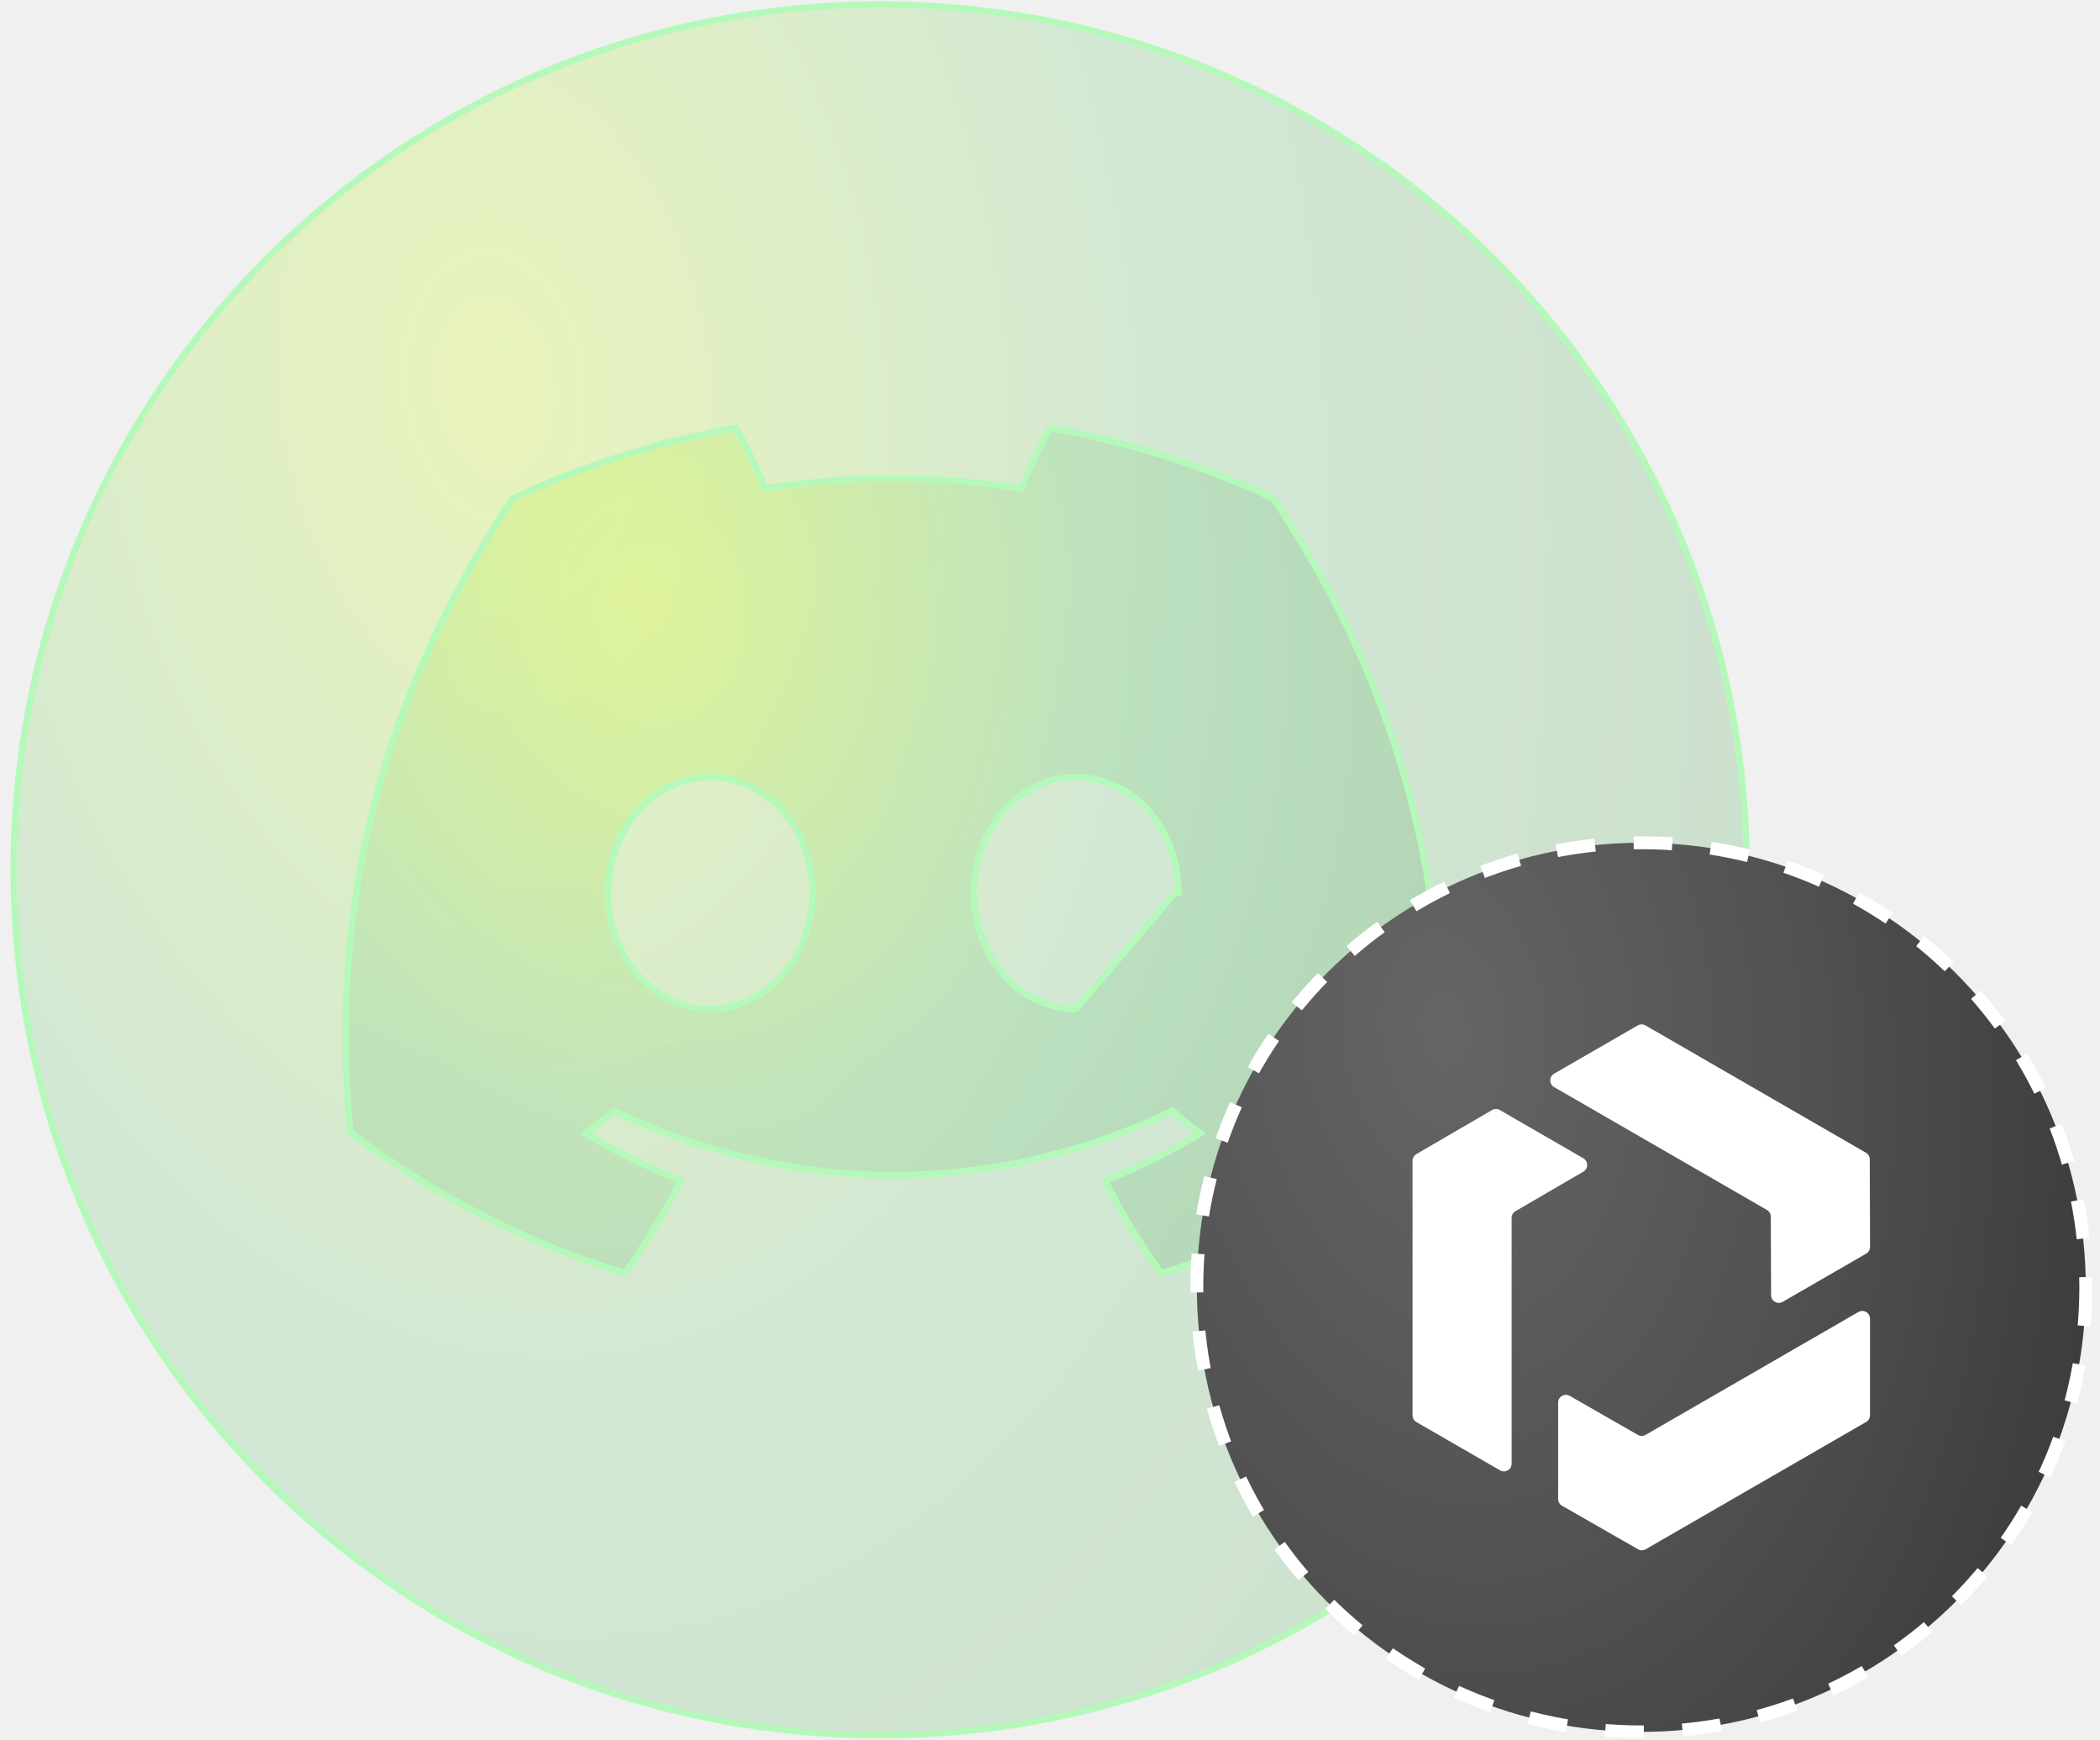
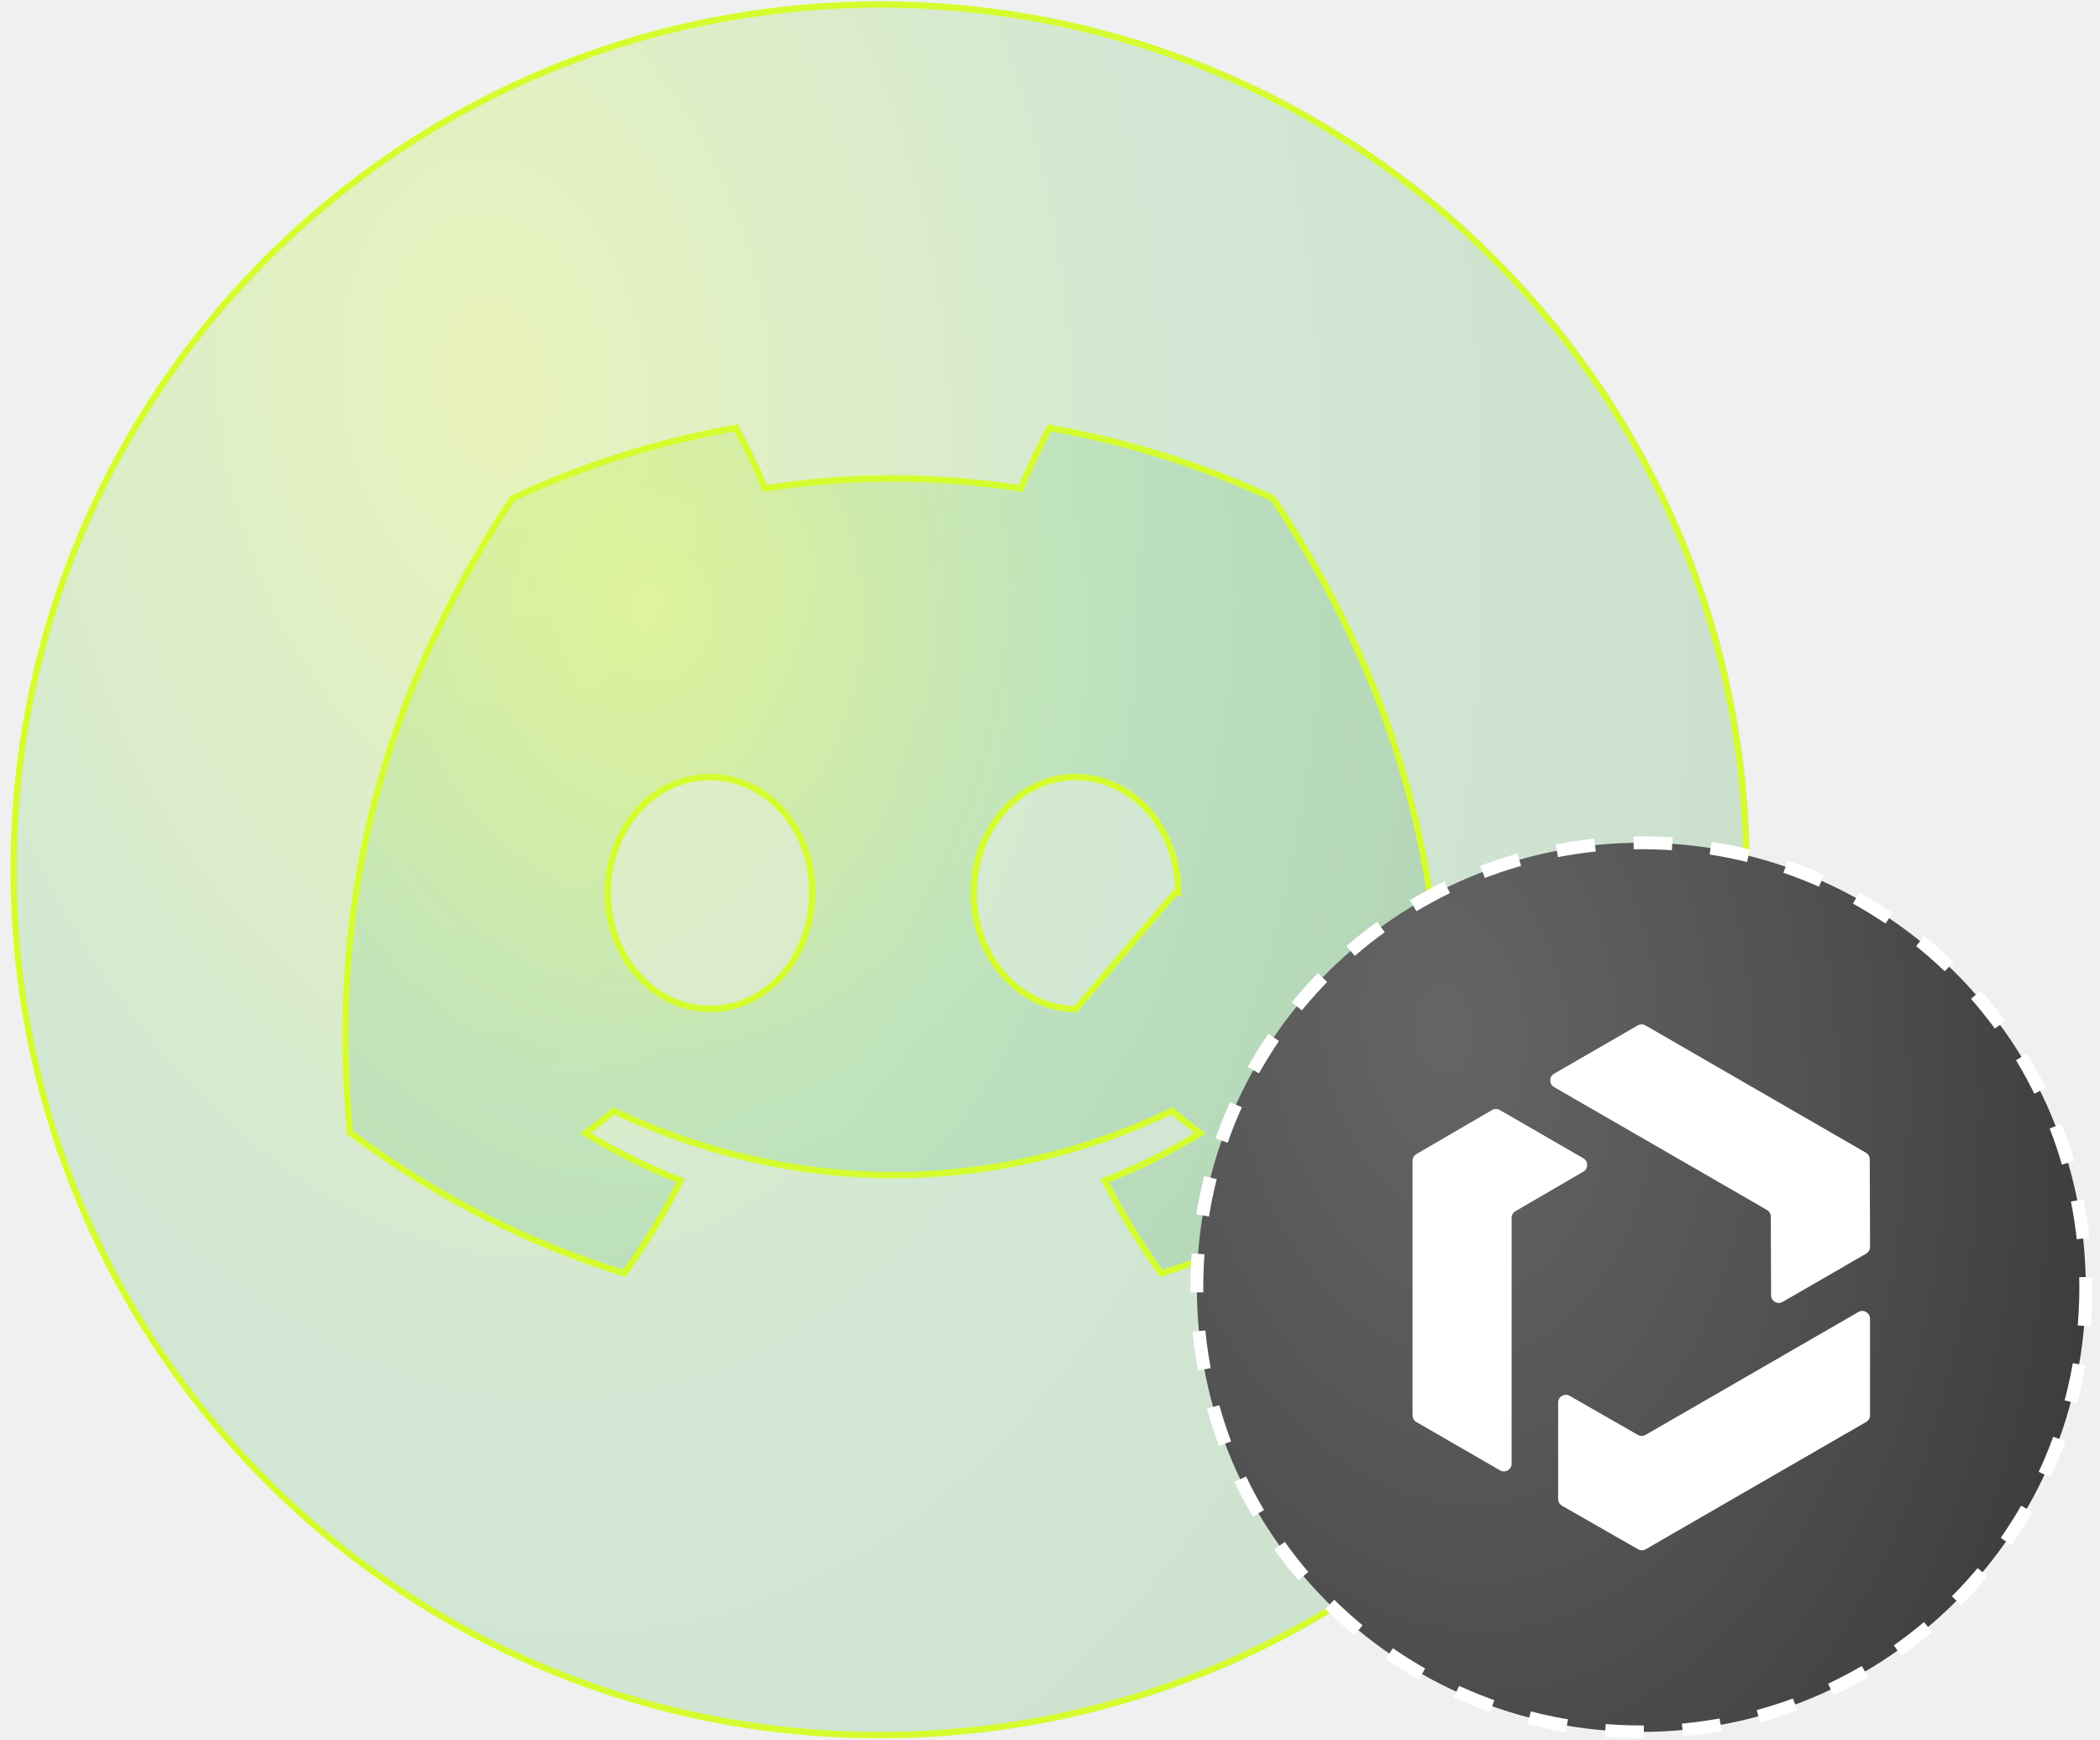
<svg xmlns="http://www.w3.org/2000/svg" width="163" height="135" viewBox="0 0 163 135" fill="none">
-   <path d="M135.573 67.501C135.573 104.586 105.464 134.65 68.321 134.65C31.179 134.65 1.069 104.586 1.069 67.501C1.069 30.416 31.179 0.352 68.321 0.352C105.464 0.352 135.573 30.416 135.573 67.501Z" fill="url(#paint0_radial_23588_582)" fill-opacity="0.27" stroke="#B4F9BA" stroke-width="0.5" />
-   <path d="M85.773 91.615C88.242 90.659 90.616 89.492 92.863 88.137L93.181 87.946L92.884 87.723C92.282 87.273 91.688 86.801 91.106 86.317L90.983 86.214L90.839 86.282C77.008 92.83 61.803 92.83 47.803 86.282L47.658 86.214L47.536 86.317C46.961 86.802 46.367 87.272 45.759 87.722L45.459 87.945L45.779 88.138C48.02 89.485 50.387 90.653 52.856 91.609C51.58 94.137 50.112 96.542 48.474 98.812C41.529 96.63 34.465 93.311 27.178 87.885C25.696 71.778 28.713 55.443 39.784 38.686C45.228 36.139 51.049 34.279 57.133 33.21C57.876 34.558 58.735 36.315 59.32 37.72L59.396 37.901L59.589 37.871C66.019 36.886 72.509 36.886 79.061 37.871L79.254 37.901L79.329 37.72C79.914 36.314 80.755 34.557 81.49 33.211C87.567 34.279 93.382 36.133 98.825 38.673C108.427 53.036 113.202 69.222 111.464 87.885C104.177 93.318 97.107 96.637 90.155 98.819C88.512 96.549 87.049 94.138 85.773 91.615ZM47.184 69.305C47.184 74.212 50.73 78.298 55.12 78.298C59.585 78.298 63.062 74.212 63.056 69.307C63.13 64.388 59.582 60.306 55.12 60.306C50.654 60.306 47.184 64.4 47.184 69.305ZM75.587 69.305C75.587 74.212 79.132 78.298 83.522 78.298L91.208 69.305L91.458 69.309C91.458 69.308 91.458 69.308 91.458 69.307C91.533 64.388 87.984 60.306 83.522 60.306C79.056 60.306 75.587 64.4 75.587 69.305Z" fill="url(#paint1_radial_23588_582)" fill-opacity="0.27" stroke="#B4F9BA" stroke-width="0.5" />
+   <path d="M135.573 67.501C135.573 104.586 105.464 134.65 68.321 134.65C31.179 134.65 1.069 104.586 1.069 67.501C1.069 30.416 31.179 0.352 68.321 0.352C105.464 0.352 135.573 30.416 135.573 67.501Z" fill="url(#paint0_radial_23588_582)" fill-opacity="0.27" stroke="#d5fc2e" stroke-width="0.5" />
+   <path d="M85.773 91.615C88.242 90.659 90.616 89.492 92.863 88.137L93.181 87.946L92.884 87.723C92.282 87.273 91.688 86.801 91.106 86.317L90.983 86.214L90.839 86.282C77.008 92.83 61.803 92.83 47.803 86.282L47.658 86.214L47.536 86.317C46.961 86.802 46.367 87.272 45.759 87.722L45.459 87.945L45.779 88.138C48.02 89.485 50.387 90.653 52.856 91.609C51.58 94.137 50.112 96.542 48.474 98.812C41.529 96.63 34.465 93.311 27.178 87.885C25.696 71.778 28.713 55.443 39.784 38.686C45.228 36.139 51.049 34.279 57.133 33.21C57.876 34.558 58.735 36.315 59.32 37.72L59.396 37.901L59.589 37.871C66.019 36.886 72.509 36.886 79.061 37.871L79.254 37.901L79.329 37.72C79.914 36.314 80.755 34.557 81.49 33.211C87.567 34.279 93.382 36.133 98.825 38.673C108.427 53.036 113.202 69.222 111.464 87.885C104.177 93.318 97.107 96.637 90.155 98.819C88.512 96.549 87.049 94.138 85.773 91.615ZM47.184 69.305C47.184 74.212 50.73 78.298 55.12 78.298C59.585 78.298 63.062 74.212 63.056 69.307C63.13 64.388 59.582 60.306 55.12 60.306C50.654 60.306 47.184 64.4 47.184 69.305ZM75.587 69.305C75.587 74.212 79.132 78.298 83.522 78.298L91.208 69.305L91.458 69.309C91.458 69.308 91.458 69.308 91.458 69.307C91.533 64.388 87.984 60.306 83.522 60.306C79.056 60.306 75.587 64.4 75.587 69.305Z" fill="url(#paint1_radial_23588_582)" fill-opacity="0.27" stroke="#d5fc2e" stroke-width="0.5" />
  <circle cx="127.397" cy="99.9" r="34.5" fill="url(#paint2_radial_23588_582)" stroke="white" stroke-dasharray="3 3" />
  <g style="mix-blend-mode:luminosity">
    <path d="M120.628 83.323L127.12 79.574C127.305 79.468 127.534 79.468 127.719 79.574L144.829 89.453C145.014 89.559 145.128 89.757 145.129 89.97L145.152 96.764C145.152 96.979 145.039 97.178 144.852 97.285L138.369 101.029C137.971 101.26 137.471 100.972 137.469 100.512L137.448 94.414C137.448 94.201 137.332 94.004 137.148 93.897L120.628 84.361C120.228 84.13 120.228 83.554 120.628 83.323Z" fill="white" />
    <path d="M116.432 114.103L109.942 110.356C109.755 110.249 109.641 110.052 109.641 109.837V90.079C109.641 89.866 109.755 89.669 109.94 89.56L115.813 86.142C116 86.033 116.229 86.033 116.414 86.142L122.897 89.886C123.295 90.117 123.297 90.691 122.899 90.924L117.63 93.99C117.445 94.097 117.331 94.294 117.331 94.509V113.586C117.331 114.048 116.832 114.336 116.432 114.105V114.103Z" fill="white" />
    <path d="M145.149 102.335V109.829C145.149 110.045 145.035 110.242 144.848 110.349L127.738 120.227C127.553 120.334 127.326 120.334 127.141 120.227L121.244 116.849C121.057 116.743 120.942 116.544 120.942 116.329V108.843C120.942 108.382 121.44 108.094 121.84 108.322L127.13 111.353C127.315 111.46 127.542 111.458 127.727 111.353L144.247 101.814C144.647 101.583 145.147 101.871 145.147 102.333L145.149 102.335Z" fill="white" />
  </g>
  <defs>
    <radialGradient id="paint0_radial_23588_582" cx="0" cy="0" r="1" gradientUnits="userSpaceOnUse" gradientTransform="translate(38.6933 28.9927) rotate(83.1564) scale(203.207 131.22)">
      <stop stop-color="#d5fc2e" />
      <stop offset="0.4" stop-color="#82D289" />
      <stop offset="0.835" stop-color="#66AB6C" />
      <stop offset="1" stop-color="#386A3C" />
    </radialGradient>
    <radialGradient id="paint1_radial_23588_582" cx="0" cy="0" r="1" gradientUnits="userSpaceOnUse" gradientTransform="translate(50.5598 47.1172) rotate(81.2003) scale(100.23 82.7043)">
      <stop stop-color="#d5fc2e" />
      <stop offset="0.4" stop-color="#82D289" />
      <stop offset="0.835" stop-color="#66AB6C" />
      <stop offset="1" stop-color="#386A3C" />
    </radialGradient>
    <radialGradient id="paint2_radial_23588_582" cx="0" cy="0" r="1" gradientUnits="userSpaceOnUse" gradientTransform="translate(112.035 79.9033) rotate(83.1667) scale(105.522 68.0393)">
      <stop stop-color="#656565" />
      <stop offset="0.4" stop-color="#525252" />
      <stop offset="0.835" stop-color="#373737" />
      <stop offset="1" stop-color="#2F2F2F" />
    </radialGradient>
  </defs>
</svg>
